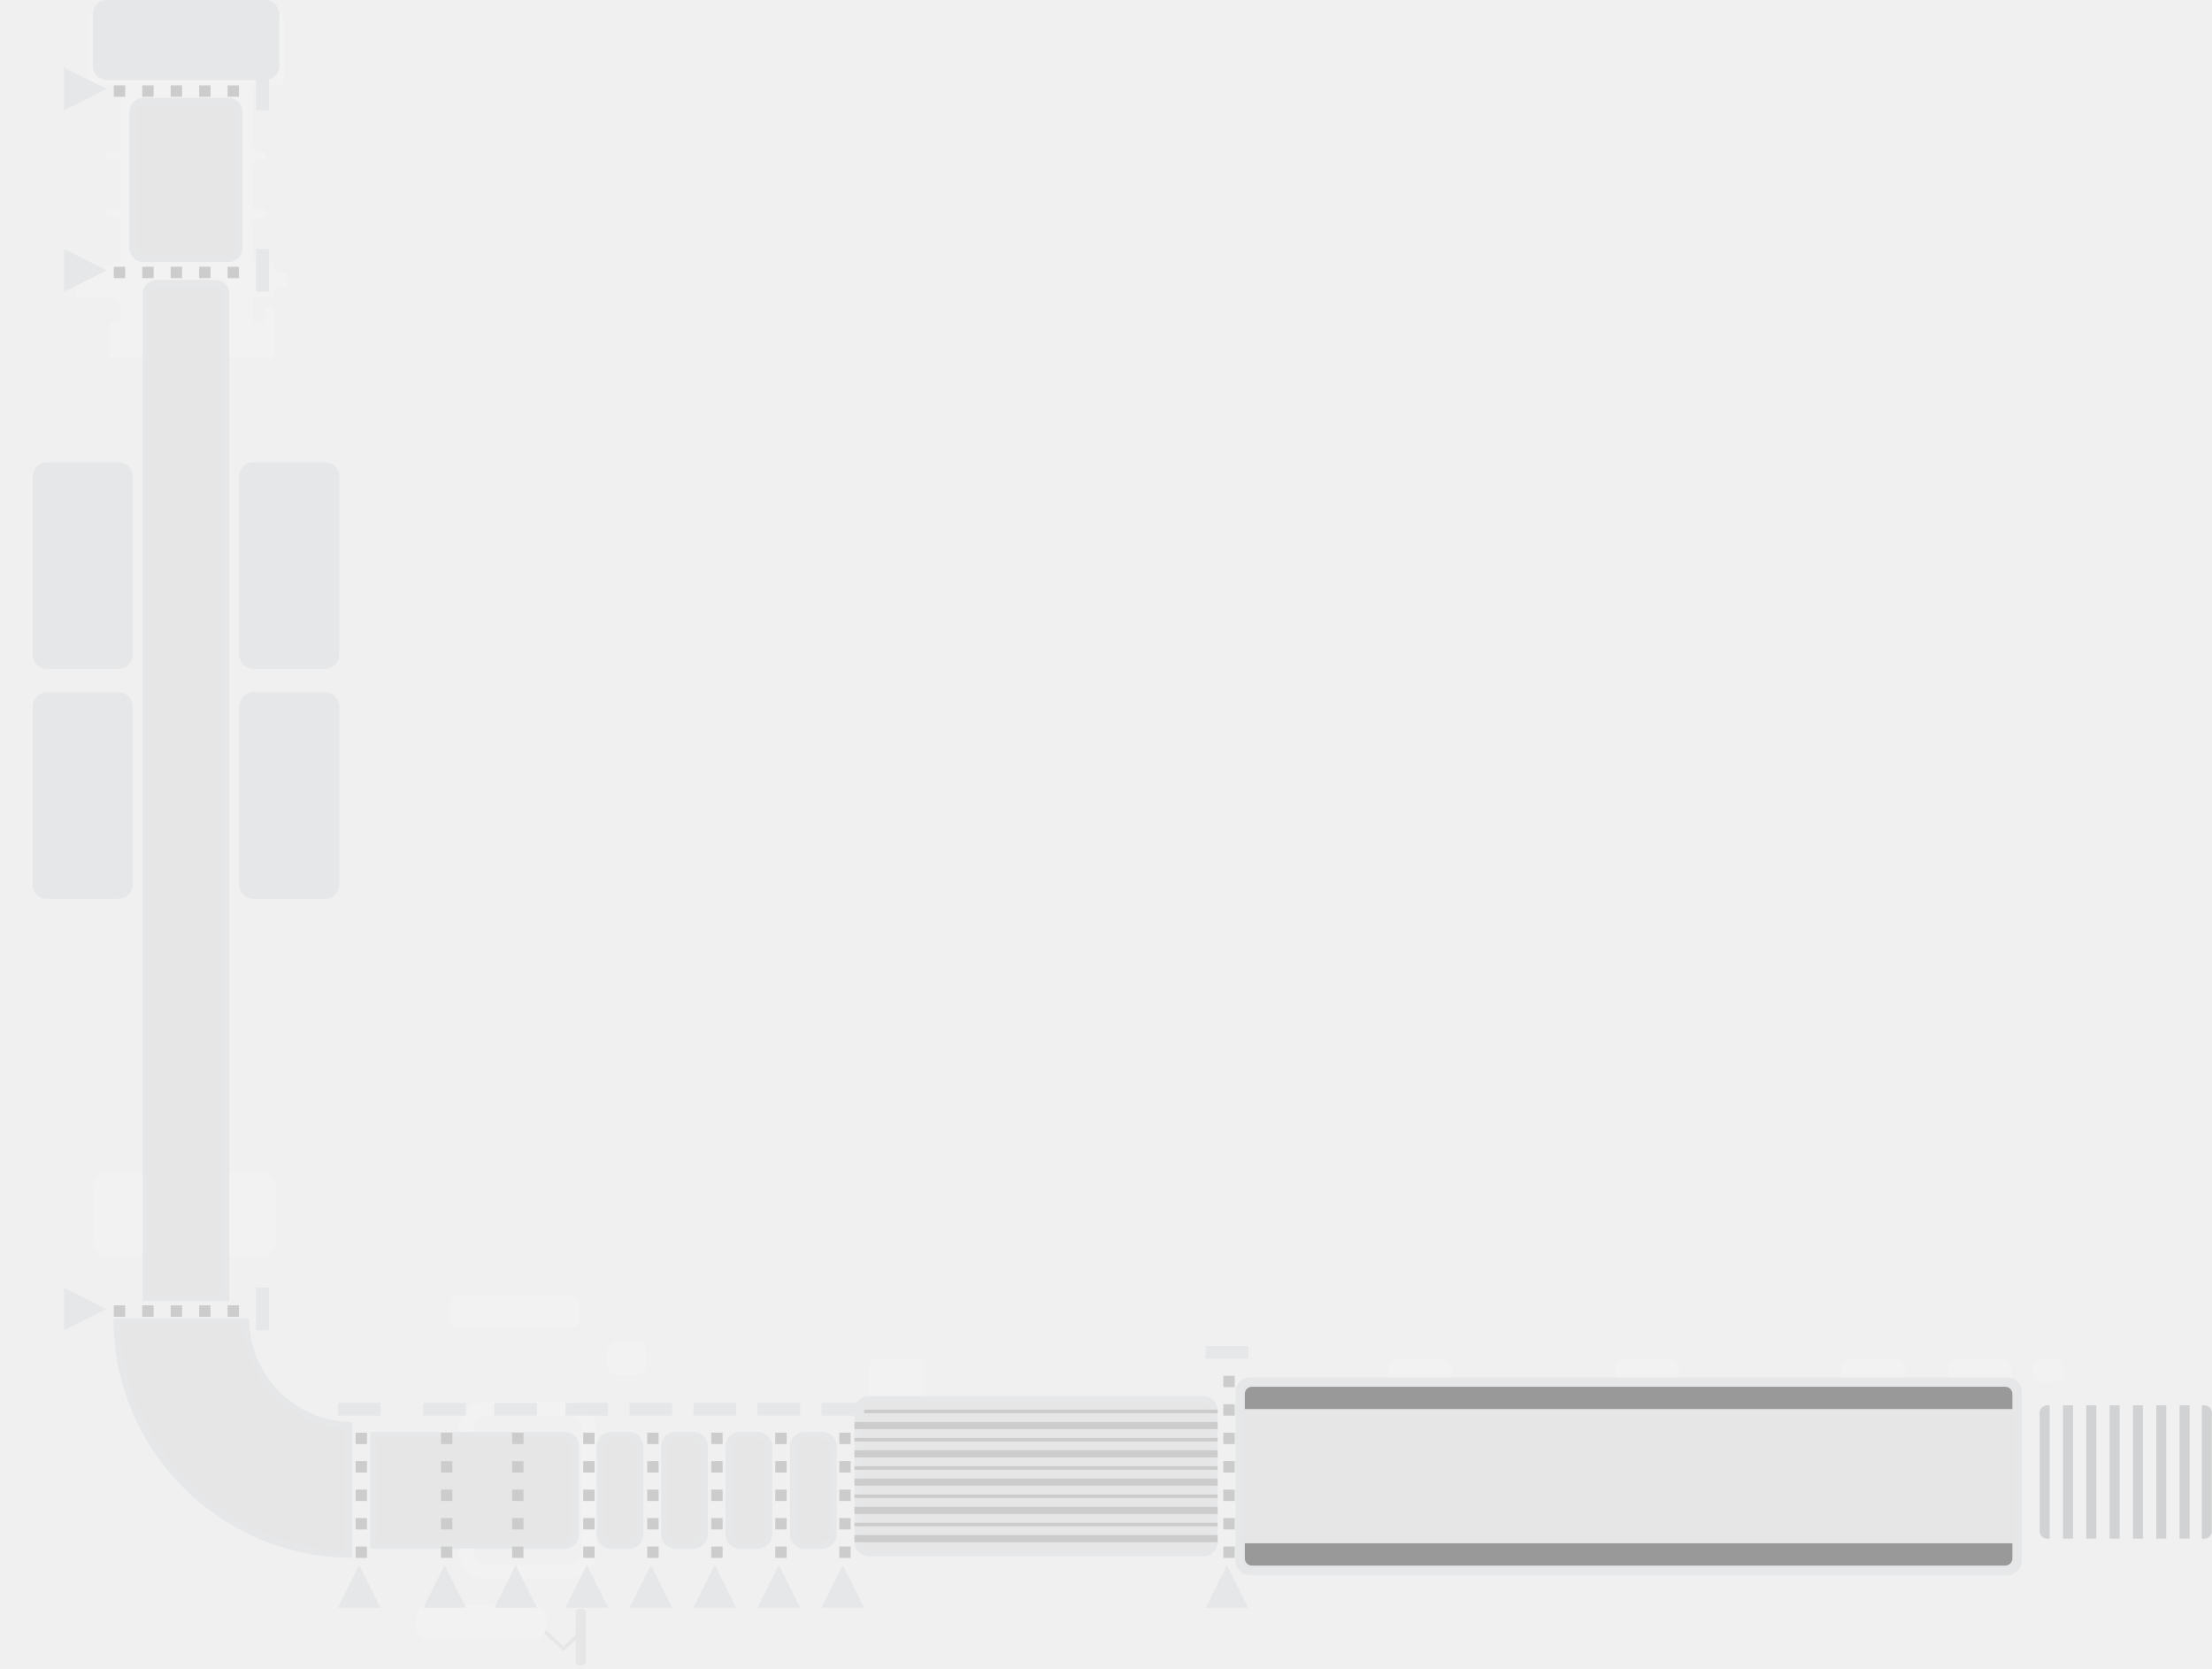
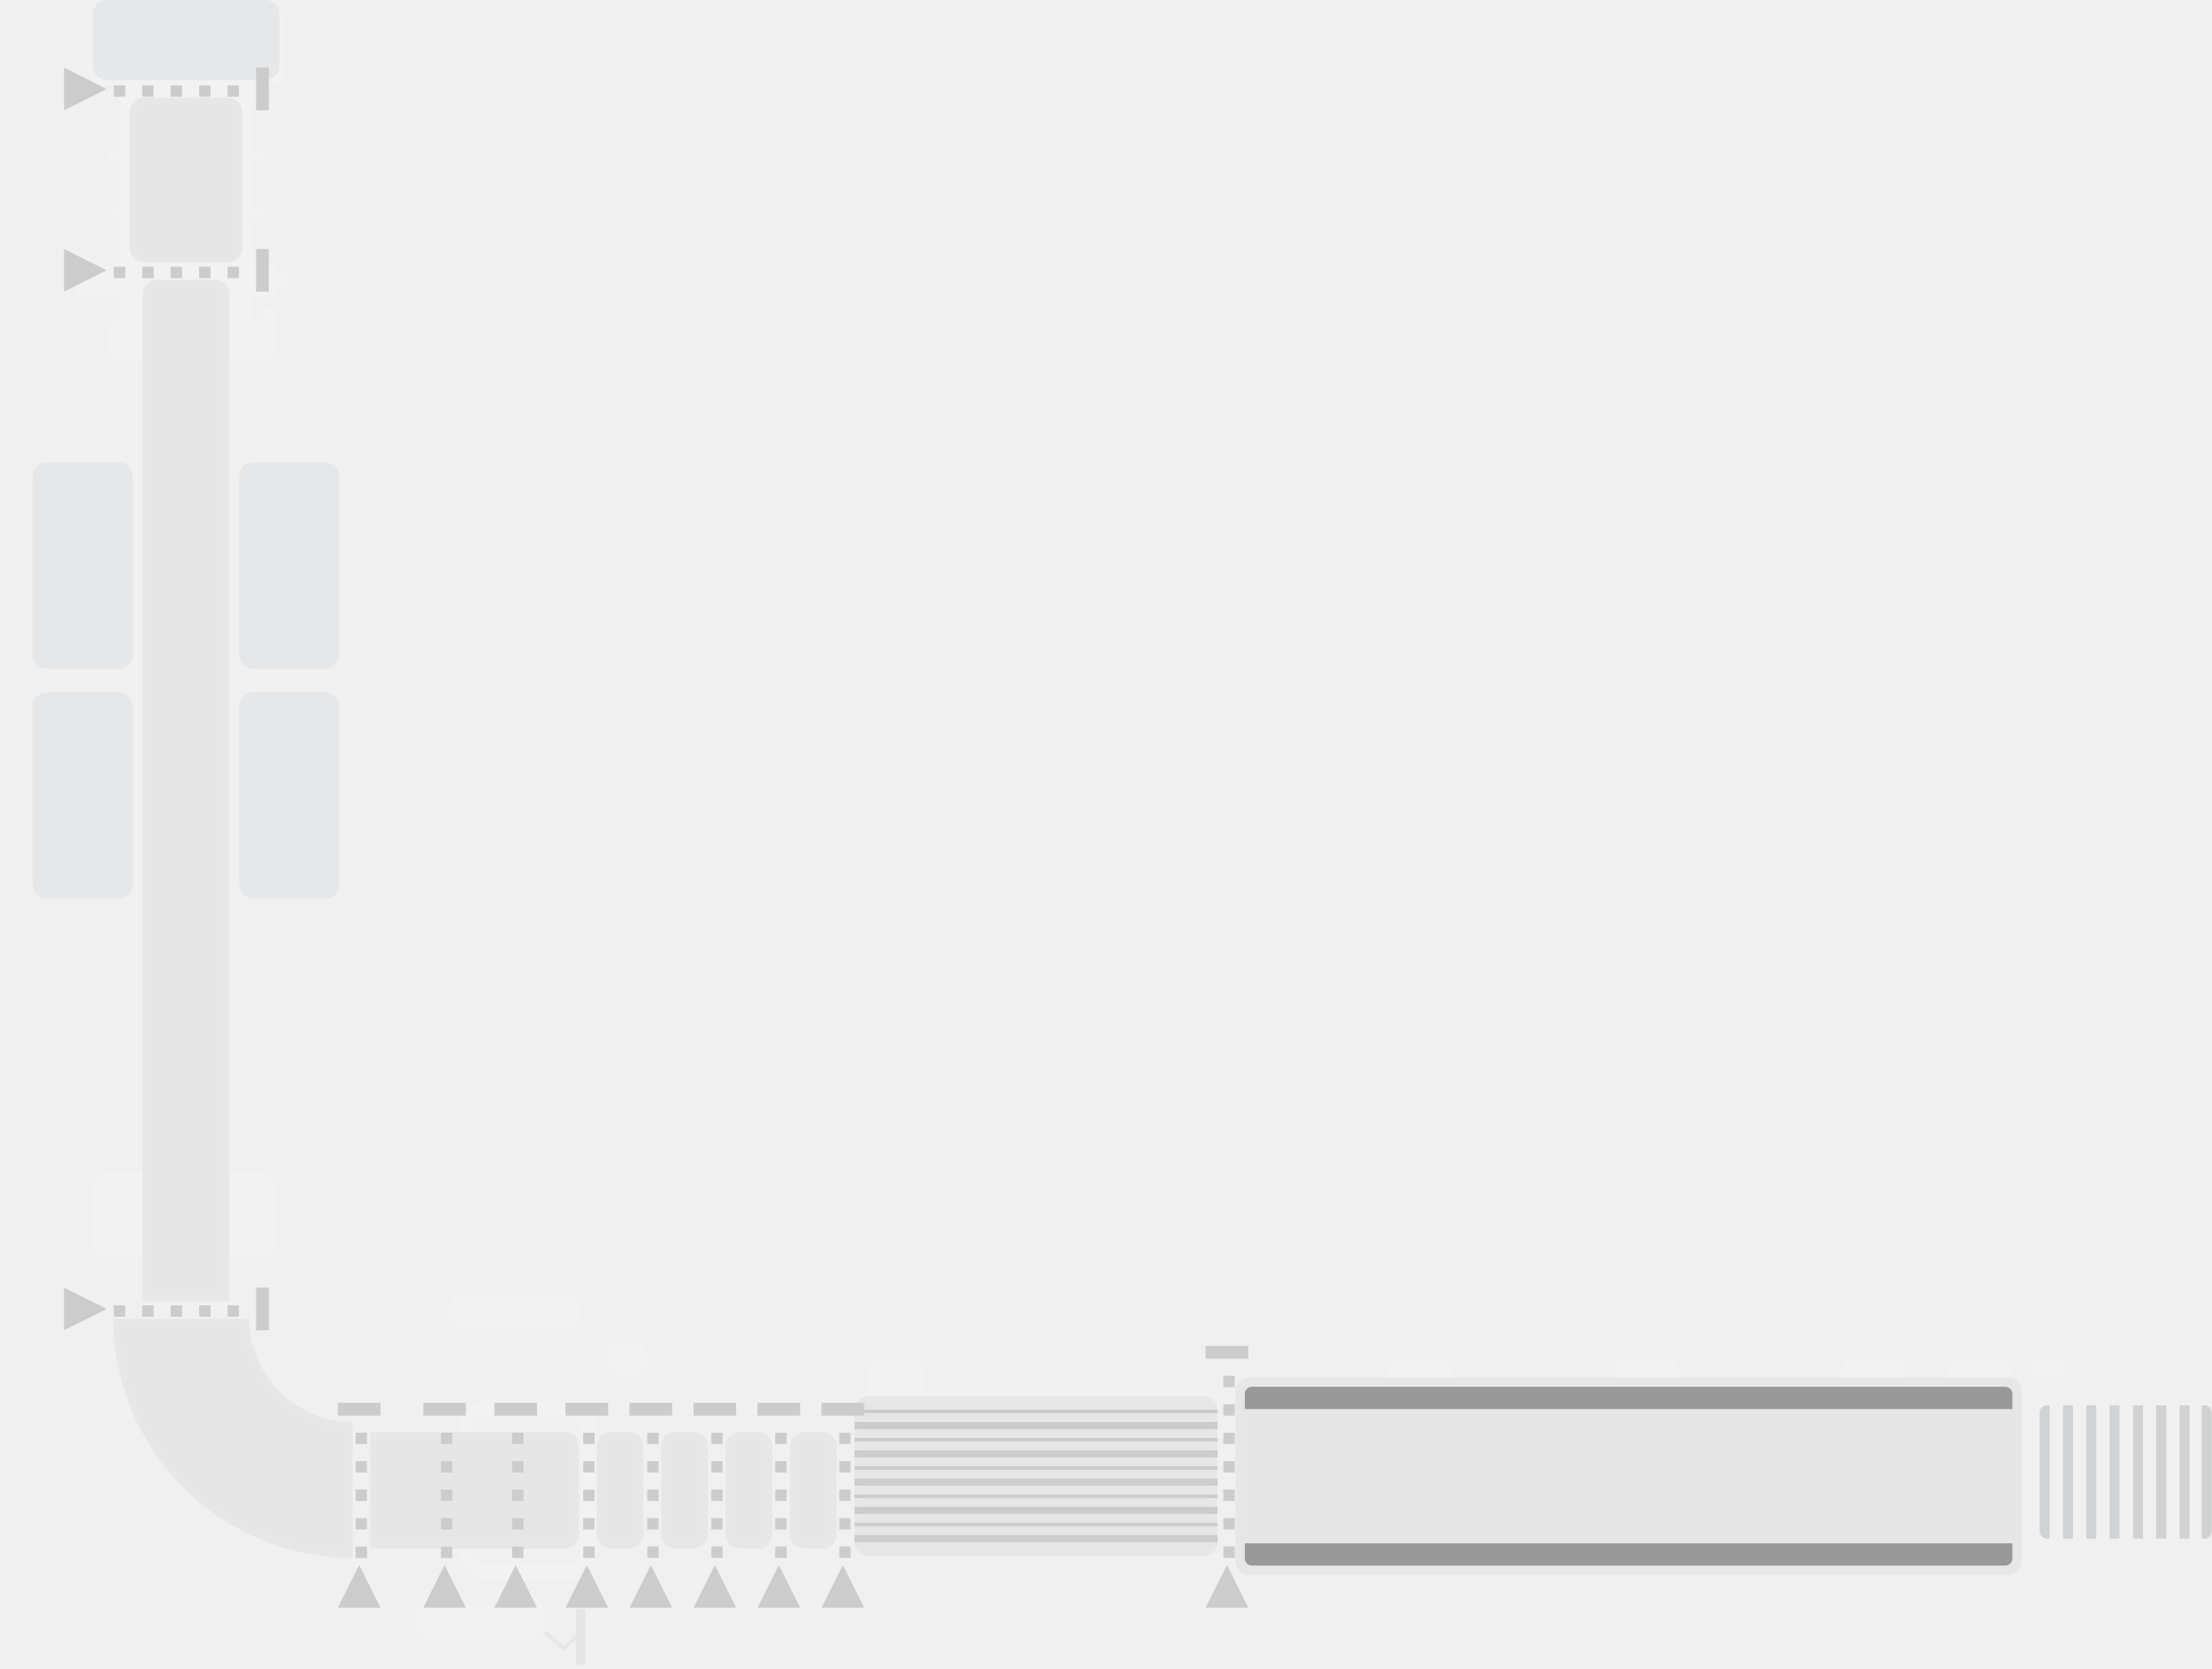
<svg xmlns="http://www.w3.org/2000/svg" id="Layer_1" data-name="Layer 1" viewBox="0 0 622 469">
  <defs>
    <style>
      .cls-1 {
        fill: #fff;
      }

      .cls-2 {
        stroke-width: 2px;
      }

      .cls-2, .cls-3, .cls-4, .cls-5, .cls-6 {
        fill: none;
      }

      .cls-2, .cls-4, .cls-6 {
        stroke-miterlimit: 10;
      }

      .cls-2, .cls-6 {
        stroke: #ccc;
      }

      .cls-3 {
        stroke: #e6e6e6;
        stroke-linecap: round;
        stroke-linejoin: round;
      }

      .cls-4 {
        stroke: #f2f2f2;
        stroke-width: 4px;
      }

      .cls-7 {
        fill: #d0d2d3;
      }

      .cls-8 {
        fill: #e6e6e6;
      }

      .cls-9 {
        fill: #e6e7e8;
      }
- 
-       .cls-10 {
-         fill: #e6e7e8;
-       }
- 
      .cls-11 {
        fill: #404041;
        font-family: SegoeUI-Semibold, 'Segoe UI';
        font-size: 11.244px;
        font-weight: 700;
      }

      .cls-12 {
        clip-path: url(#clippath);
      }

      .cls-13 {
        fill: #999;
      }

      .cls-14 {
        fill: #ccc;
      }

      .cls-15 {
        fill: #f2f2f2;
      }
      .cursor-pointer {
        cursor:pointer;
      }
      .buttons-font {
        font-family: Arial-BoldMT, Arial;
        font-size: 20px;
      }
    </style>
  </defs>
  <g>
    <path class="cls-15" d="M24.765,5.158V22.722c0,.626,.508,1.134,1.134,1.134h6.725c.626,0,1.134,.508,1.134,1.134v16.598c0,.626-.508,1.134-1.134,1.134h-1.709c-.626,0-1.134,.508-1.134,1.134v.083c0,.626,.508,1.134,1.134,1.134h1.709c.626,0,1.134,.508,1.134,1.134v11.568c0,.626-.508,1.134-1.134,1.134h-1.709c-.626,0-1.134,.508-1.134,1.134h0c0,.626,.508,1.134,1.134,1.134h1.709c.626,0,1.134,.508,1.134,1.134v10.449c0,.459-.277,.874-.702,1.049l-11.104,4.576c-.425,.175-.702,.589-.702,1.049v3.261c0,.626,.508,1.134,1.134,1.134h10.24c.626,0,1.134,.508,1.134,1.134v4.554c0,.626-.508,1.134-1.134,1.134h-.778c-.626,0-1.134,.508-1.134,1.134v7.907c0,.626,.508,1.134,1.134,1.134h44.142c.626,0,1.134-.508,1.134-1.134v-12.054c0-.626-.508-1.134-1.134-1.134h-.454c-.626,0-1.134,.508-1.134,1.134v1.879c0,.626-.508,1.134-1.134,1.134h-1.312c-.626,0-1.134-.508-1.134-1.134v-4.925c0-.626,.508-1.134,1.134-1.134h4.034c.626,0,1.134-.508,1.134-1.134v-.259c0-.626,.508-1.134,1.134-1.134h1.361c.626,0,1.134-.508,1.134-1.134v-1.944c0-.626-.508-1.134-1.134-1.134h-1.361c-.626,0-1.134-.508-1.134-1.134v-1.102c0-.626-.508-1.134-1.134-1.134h-4.034c-.626,0-1.134-.508-1.134-1.134v-9.901c0-.626,.508-1.134,1.134-1.134h1.733c.626,0,1.134-.508,1.134-1.134h0c0-.626-.508-1.134-1.134-1.134h-1.733c-.626,0-1.134-.508-1.134-1.134v-11.568c0-.626,.508-1.134,1.134-1.134h1.733c.626,0,1.134-.508,1.134-1.134v-.083c0-.626-.508-1.134-1.134-1.134h-1.733c-.626,0-1.134-.508-1.134-1.134V24.99c0-.626,.508-1.134,1.134-1.134h6.799c.626,0,1.134-.508,1.134-1.134V5.158c0-.626-.508-1.134-1.134-1.134H25.899c-.626,0-1.134,.508-1.134,1.134Z" />
    <rect class="cls-15" x="244.001" y="381.992" width="15.929" height="14.055" rx="3" ry="3" />
    <rect class="cls-15" x="390.487" y="381.992" width="17.803" height="14.055" rx="3" ry="3" />
    <rect class="cls-15" x="454.203" y="381.992" width="17.803" height="14.055" rx="3" ry="3" />
    <rect class="cls-15" x="517.919" y="381.992" width="17.803" height="14.055" rx="3" ry="3" />
    <rect class="cls-15" x="547.903" y="381.992" width="17.803" height="14.055" rx="3" ry="3" />
    <rect class="cls-15" x="571.662" y="381.992" width="8.433" height="6.559" rx="2.475" ry="2.475" />
    <rect class="cls-4" x="130.999" y="396.047" width="34.669" height="45.913" rx="6" ry="6" />
    <rect class="cls-15" x="26.056" y="329.68" width="51.535" height="23.425" rx="4" ry="4" />
    <g class="bin" gui-bin-id="5" bin-key="0_0">
      <rect class="cls-9" x="26.09" width="52.472" height="22.488" rx="4" ry="4" />
      <text class="cls-11" transform="translate(36 15) scale(1.074 1)">
        <tspan class="bin-label" x="0" y="0" />
      </text>
    </g>
    <g class="cursor-pointer bin" gui-bin-id="3" bin-key="0_0">
      <rect class="cls-9" x="67.284" y="129.969" width="28.11" height="58.094" rx="4" ry="4" />
      <text class="cls-11" transform="translate(85.297 174.68) rotate(-90) scale(1.074 1)">
        <tspan class="bin-label" x="0" y="0" />
      </text>
    </g>
    <g class="cursor-pointer bin" gui-bin-id="1" bin-key="0_0">
      <rect class="cls-9" x="67.284" y="194.621" width="28.11" height="58.094" rx="4" ry="4" />
      <text class="cls-11" transform="translate(85.297 238.227) rotate(-90) scale(1.074 1)">
        <tspan class="bin-label" x="0" y="0" />
      </text>
    </g>
    <g class="cursor-pointer bin" gui-bin-id="4" bin-key="0_0">
      <rect class="cls-9" x="9.19" y="129.969" width="28.11" height="58.094" rx="4" ry="4" />
      <text class="cls-11" transform="translate(27.204 175.119) rotate(-90) scale(1.074 1)">
        <tspan class="bin-label" x="0" y="0" />
      </text>
    </g>
    <g class="cursor-pointer bin" gui-bin-id="2" bin-key="0_0">
      <rect class="cls-9" x="9.19" y="194.621" width="28.11" height="58.094" rx="4" ry="4" />
      <text class="cls-11" transform="translate(27.203 239.357) rotate(-90) scale(1.074 1)">
        <tspan class="bin-label" x="0" y="0" />
      </text>
    </g>
    <g class="conveyor" gui-conveyor-id="1" conveyor-id="0" data-toggle="tooltip" data-html="true" title="">
      <rect class="cls-8" x="37.392" y="28.504" width="29.8" height="44.177" rx="3" ry="3" />
      <path class="cls-9 status" d="M64.192,29.504c1.103,0,2,.897,2,2v38.176c0,1.103-.897,2-2,2h-23.8c-1.103,0-2-.897-2-2V31.504c0-1.103,.897-2,2-2h23.8m0-2h-23.8c-2.209,0-4,1.791-4,4v38.176c0,2.209,1.791,4,4,4h23.8c2.209,0,4-1.791,4-4V31.504c0-2.209-1.791-4-4-4h0Z" />
    </g>
    <g class="conveyor" gui-conveyor-id="2" conveyor-id="0" data-toggle="tooltip" data-html="true" title="">
      <path class="cls-8" d="M41.111,364.749V82.681c0-1.654,1.346-3,3-3h16.362c1.654,0,3,1.346,3,3V364.749h-22.362Z" />
      <path class="cls-9 status" d="M60.473,80.68c1.103,0,2,.897,2,2V363.748h-20.362V82.68c0-1.103,.897-2,2-2h16.362m0-2h-16.362c-2.209,0-4,1.791-4,4V365.748h24.362V82.68c0-2.209-1.791-4-4-4h0Z" />
    </g>
    <g class="conveyor" gui-conveyor-id="3" conveyor-id="0" data-toggle="tooltip" data-html="true" title="">
      <path class="cls-8" d="M98.141,436.97c-35.726-.532-64.689-29.496-65.222-65.222h36.191c.519,15.774,13.256,28.511,29.03,29.03v36.192Z" />
      <path class="cls-9 status" d="M68.158,372.748c.992,15.53,13.454,27.991,28.983,28.983v34.216c-34.381-1.041-62.158-28.819-63.199-63.199h34.216m1.936-2H31.912c0,37.13,30.1,67.229,67.229,67.229v-38.183c-16.042,0-29.047-13.005-29.047-29.047h0Z" />
    </g>
    <g class="conveyor" gui-conveyor-id="4" conveyor-id="0" data-toggle="tooltip" data-html="true" title="">
      <path class="cls-8" d="M105.141,434.401v-30.795h53.653c1.654,0,3,1.346,3,3v24.795c0,1.654-1.346,3-3,3h-53.653Z" />
      <path class="cls-9 status" d="M158.794,404.606c1.103,0,2,.897,2,2v24.795c0,1.103-.897,2-2,2h-52.653v-28.795h52.653m0-2h-54.653v32.795h54.653c2.209,0,4-1.791,4-4v-24.795c0-2.209-1.791-4-4-4h0Z" />
    </g>
    <g class="conveyor" gui-conveyor-id="5" conveyor-id="0" data-toggle="tooltip" data-html="true" title="">
      <rect class="cls-8" x="168.794" y="403.606" width="11.118" height="30.795" rx="3" ry="3" />
      <path class="cls-9 status" d="M176.912,404.606c1.103,0,2,.897,2,2v24.795c0,1.103-.897,2-2,2h-5.118c-1.103,0-2-.897-2-2v-24.795c0-1.103,.897-2,2-2h5.118m0-2h-5.118c-2.209,0-4,1.791-4,4v24.795c0,2.209,1.791,4,4,4h5.118c2.209,0,4-1.791,4-4v-24.795c0-2.209-1.791-4-4-4h0Z" />
    </g>
    <g class="conveyor" gui-conveyor-id="6" conveyor-id="0" data-toggle="tooltip" data-html="true" title="">
      <rect class="cls-8" x="186.912" y="403.606" width="11.118" height="30.795" rx="3" ry="3" />
      <path class="cls-9 status" d="M195.03,404.606c1.103,0,2,.897,2,2v24.795c0,1.103-.897,2-2,2h-5.118c-1.103,0-2-.897-2-2v-24.795c0-1.103,.897-2,2-2h5.118m0-2h-5.118c-2.209,0-4,1.791-4,4v24.795c0,2.209,1.791,4,4,4h5.118c2.209,0,4-1.791,4-4v-24.795c0-2.209-1.791-4-4-4h0Z" />
    </g>
    <g class="conveyor" gui-conveyor-id="7" conveyor-id="0" data-toggle="tooltip" data-html="true" title="">
      <rect class="cls-8" x="205.03" y="403.606" width="11.118" height="30.795" rx="3" ry="3" />
      <path class="cls-9 status" d="M213.148,404.606c1.103,0,2,.897,2,2v24.795c0,1.103-.897,2-2,2h-5.118c-1.103,0-2-.897-2-2v-24.795c0-1.103,.897-2,2-2h5.118m0-2h-5.118c-2.209,0-4,1.791-4,4v24.795c0,2.209,1.791,4,4,4h5.118c2.209,0,4-1.791,4-4v-24.795c0-2.209-1.791-4-4-4h0Z" />
    </g>
    <g class="conveyor" gui-conveyor-id="8" conveyor-id="0" data-toggle="tooltip" data-html="true" title="">
      <rect class="cls-8" x="223.148" y="403.606" width="11.118" height="30.795" rx="3" ry="3" />
      <path class="cls-9 status" d="M231.266,404.606c1.103,0,2,.897,2,2v24.795c0,1.103-.897,2-2,2h-5.118c-1.103,0-2-.897-2-2v-24.795c0-1.103,.897-2,2-2h5.118m0-2h-5.118c-2.209,0-4,1.791-4,4v24.795c0,2.209,1.791,4,4,4h5.118c2.209,0,4-1.791,4-4v-24.795c0-2.209-1.791-4-4-4h0Z" />
    </g>
    <g class="conveyor" gui-conveyor-id="9" conveyor-id="0" data-toggle="tooltip" data-html="true" title="">
      <rect class="cls-8" x="241.262" y="393.541" width="100.132" height="42.976" rx="3" ry="3" />
      <path class="cls-9 status" d="M338.394,394.541c1.103,0,2,.897,2,2v36.976c0,1.103-.897,2-2,2h-94.132c-1.103,0-2-.897-2-2v-36.976c0-1.103,.897-2,2-2h94.132m0-2h-94.132c-2.209,0-4,1.791-4,4v36.976c0,2.209,1.791,4,4,4h94.132c2.209,0,4-1.791,4-4v-36.976c0-2.209-1.791-4-4-4h0Z" />
    </g>
    <g class="conveyor" gui-conveyor-id="10" conveyor-id="0" data-toggle="tooltip" data-html="true" title="">
      <rect class="cls-8" x="348.394" y="388.241" width="219.131" height="53.576" rx="3" ry="3" />
      <path class="cls-9 status" d="M564.524,389.241c1.103,0,2,.897,2,2v47.576c0,1.103-.897,2-2,2h-213.131c-1.103,0-2-.897-2-2v-47.576c0-1.103,.897-2,2-2h213.131m0-2h-213.131c-2.209,0-4,1.791-4,4v47.576c0,2.209,1.791,4,4,4h213.131c2.209,0,4-1.791,4-4v-47.576c0-2.209-1.791-4-4-4h0Z" />
    </g>
    <g>
      <path class="cls-7" d="M558.302,412.445h33.28c1.159,0,2.1,.941,2.1,2.1v.711h-37.48v-.711c0-1.159,.941-2.1,2.1-2.1Z" transform="translate(161.092 988.792) rotate(-90)" />
      <rect class="cls-7" x="562.761" y="412.445" width="37.48" height="2.811" transform="translate(167.651 995.351) rotate(-90)" />
      <rect class="cls-7" x="569.32" y="412.445" width="37.48" height="2.811" transform="translate(174.209 1001.91) rotate(-90)" />
      <rect class="cls-7" x="575.879" y="412.445" width="37.48" height="2.811" transform="translate(180.768 1008.469) rotate(-90)" />
      <rect class="cls-7" x="582.438" y="412.445" width="37.48" height="2.811" transform="translate(187.327 1015.027) rotate(-90)" />
      <rect class="cls-7" x="588.997" y="412.445" width="37.48" height="2.811" transform="translate(193.886 1021.586) rotate(-90)" />
      <rect class="cls-7" x="595.555" y="412.445" width="37.48" height="2.811" transform="translate(200.445 1028.145) rotate(-90)" />
      <path class="cls-7" d="M601.802,412.445h37.48v.711c0,1.159-.941,2.1-2.1,2.1h-33.28c-1.159,0-2.1-.941-2.1-2.1v-.711h0Z" transform="translate(206.692 1034.392) rotate(-90)" />
    </g>
    <rect class="cls-15" x="126.314" y="364.189" width="36.543" height="9.37" rx="3" ry="3" />
    <rect class="cls-15" x="170.605" y="377.307" width="11.244" height="9.37" rx="3" ry="3" />
    <g>
      <polyline class="cls-3" points="162.572 459.763 158.449 463.511 152.265 457.889" />
      <rect class="cls-15" x="116.944" y="451.33" width="36.543" height="9.37" rx="3" ry="3" />
      <rect class="cls-8" x="161.92" y="452.267" width="2.811" height="15.929" rx="1.061" ry="1.061" />
    </g>
    <g class="cls-12">
      <g>
        <line class="cls-6" x1="240.261" y1="396.821" x2="342.394" y2="396.821" />
        <line class="cls-2" x1="240.261" y1="400.796" x2="342.394" y2="400.796" />
        <line class="cls-6" x1="240.261" y1="404.771" x2="342.394" y2="404.771" />
        <line class="cls-2" x1="240.261" y1="408.746" x2="342.394" y2="408.746" />
        <line class="cls-6" x1="240.261" y1="412.721" x2="342.394" y2="412.721" />
        <line class="cls-2" x1="240.261" y1="416.696" x2="342.394" y2="416.696" />
        <line class="cls-6" x1="240.261" y1="420.671" x2="342.394" y2="420.671" />
        <line class="cls-2" x1="240.261" y1="424.646" x2="342.394" y2="424.646" />
        <line class="cls-6" x1="240.261" y1="428.621" x2="342.394" y2="428.621" />
        <line class="cls-2" x1="240.261" y1="432.596" x2="342.394" y2="432.596" />
      </g>
    </g>
    <g>
      <path class="cls-13" d="M350.039,396.156h215.829v-4.268c0-1.105-.895-2-2-2h-211.829c-1.105,0-2,.895-2,2v4.268Z" />
      <path class="cls-13" d="M350.039,433.893h215.829v4.268c0,1.105-.895,2-2,2h-211.829c-1.105,0-2-.895-2-2v-4.268Z" />
    </g>
  </g>
  <g transform="translate(18 19)" class="photoeye" gui-input-id="1" input-id="0" data-toggle="tooltip" data-html="true" title="">
-     <polygon class="cls-10" points="12 6 0 0 0 12 12 6" />
-     <rect class="cls-14" x="14" y="5" width="3.2" height="3.2" />
-     <rect class="cls-14" x="22" y="5" width="3.2" height="3.2" />
-     <rect class="cls-14" x="30" y="5" width="3.2" height="3.2" />
-     <rect class="cls-14" x="38" y="5" width="3.2" height="3.2" />
-     <rect class="cls-14" x="46" y="5" width="3.2" height="3.2" />
-     <rect class="cls-10" x="54" y="0" width="3.6" height="12" />
+     <polygon class="cls-14 status" points="12 6 0 0 0 12 12 6" />
+     <rect class="cls-14 status" x="14" y="5" width="3.2" height="3.2" />
+     <rect class="cls-14 status" x="22" y="5" width="3.2" height="3.2" />
+     <rect class="cls-14 status" x="30" y="5" width="3.2" height="3.2" />
+     <rect class="cls-14 status" x="38" y="5" width="3.2" height="3.2" />
+     <rect class="cls-14 status" x="46" y="5" width="3.2" height="3.2" />
+     <rect class="cls-14 status" x="54" y="0" width="3.6" height="12" />
  </g>
  <g transform="translate(18 70)" class="photoeye" gui-input-id="2" input-id="0" data-toggle="tooltip" data-html="true" title="">
-     <polygon class="cls-10" points="12 6 0 0 0 12 12 6" />
-     <rect class="cls-14" x="14" y="5" width="3.2" height="3.2" />
-     <rect class="cls-14" x="22" y="5" width="3.2" height="3.2" />
-     <rect class="cls-14" x="30" y="5" width="3.2" height="3.2" />
-     <rect class="cls-14" x="38" y="5" width="3.2" height="3.2" />
-     <rect class="cls-14" x="46" y="5" width="3.2" height="3.2" />
-     <rect class="cls-10" x="54" y="0" width="3.6" height="12" />
+     <polygon class="cls-14 status" points="12 6 0 0 0 12 12 6" />
+     <rect class="cls-14 status" x="14" y="5" width="3.2" height="3.2" />
+     <rect class="cls-14 status" x="22" y="5" width="3.2" height="3.2" />
+     <rect class="cls-14 status" x="30" y="5" width="3.2" height="3.2" />
+     <rect class="cls-14 status" x="38" y="5" width="3.2" height="3.2" />
+     <rect class="cls-14 status" x="46" y="5" width="3.2" height="3.2" />
+     <rect class="cls-14 status" x="54" y="0" width="3.6" height="12" />
  </g>
  <g transform="translate(18 362)" class="photoeye" gui-input-id="3" input-id="0" data-toggle="tooltip" data-html="true" title="">
-     <polygon class="cls-10" points="12 6 0 0 0 12 12 6" />
-     <rect class="cls-14" x="14" y="5" width="3.2" height="3.2" />
-     <rect class="cls-14" x="22" y="5" width="3.2" height="3.2" />
-     <rect class="cls-14" x="30" y="5" width="3.2" height="3.2" />
-     <rect class="cls-14" x="38" y="5" width="3.2" height="3.2" />
-     <rect class="cls-14" x="46" y="5" width="3.2" height="3.2" />
-     <rect class="cls-10" x="54" y="0" width="3.6" height="12" />
+     <polygon class="cls-14 status" points="12 6 0 0 0 12 12 6" />
+     <rect class="cls-14 status" x="14" y="5" width="3.2" height="3.2" />
+     <rect class="cls-14 status" x="22" y="5" width="3.2" height="3.2" />
+     <rect class="cls-14 status" x="30" y="5" width="3.2" height="3.2" />
+     <rect class="cls-14 status" x="38" y="5" width="3.2" height="3.2" />
+     <rect class="cls-14 status" x="46" y="5" width="3.2" height="3.2" />
+     <rect class="cls-14 status" x="54" y="0" width="3.6" height="12" />
  </g>
  <g transform="translate(95 452) rotate(270)" class="photoeye" gui-input-id="4" input-id="0" data-toggle="tooltip" data-html="true" title="">
-     <polygon class="cls-10" points="12 6 0 0 0 12 12 6" />
-     <rect class="cls-14" x="14" y="5" width="3.2" height="3.2" />
-     <rect class="cls-14" x="22" y="5" width="3.2" height="3.2" />
-     <rect class="cls-14" x="30" y="5" width="3.2" height="3.2" />
-     <rect class="cls-14" x="38" y="5" width="3.2" height="3.2" />
-     <rect class="cls-14" x="46" y="5" width="3.2" height="3.2" />
-     <rect class="cls-10" x="54" y="0" width="3.6" height="12" />
+     <polygon class="cls-14 status" points="12 6 0 0 0 12 12 6" />
+     <rect class="cls-14 status" x="14" y="5" width="3.2" height="3.2" />
+     <rect class="cls-14 status" x="22" y="5" width="3.2" height="3.2" />
+     <rect class="cls-14 status" x="30" y="5" width="3.2" height="3.2" />
+     <rect class="cls-14 status" x="38" y="5" width="3.2" height="3.2" />
+     <rect class="cls-14 status" x="46" y="5" width="3.2" height="3.2" />
+     <rect class="cls-14 status" x="54" y="0" width="3.6" height="12" />
  </g>
  <g transform="translate(119 452) rotate(270)" class="photoeye" gui-input-id="5" input-id="0" data-toggle="tooltip" data-html="true" title="">
-     <polygon class="cls-10" points="12 6 0 0 0 12 12 6" />
-     <rect class="cls-14" x="14" y="5" width="3.2" height="3.2" />
-     <rect class="cls-14" x="22" y="5" width="3.2" height="3.2" />
-     <rect class="cls-14" x="30" y="5" width="3.2" height="3.2" />
-     <rect class="cls-14" x="38" y="5" width="3.2" height="3.2" />
-     <rect class="cls-14" x="46" y="5" width="3.2" height="3.2" />
-     <rect class="cls-10" x="54" y="0" width="3.6" height="12" />
+     <polygon class="cls-14 status" points="12 6 0 0 0 12 12 6" />
+     <rect class="cls-14 status" x="14" y="5" width="3.2" height="3.2" />
+     <rect class="cls-14 status" x="22" y="5" width="3.2" height="3.2" />
+     <rect class="cls-14 status" x="30" y="5" width="3.2" height="3.2" />
+     <rect class="cls-14 status" x="38" y="5" width="3.2" height="3.2" />
+     <rect class="cls-14 status" x="46" y="5" width="3.2" height="3.2" />
+     <rect class="cls-14 status" x="54" y="0" width="3.6" height="12" />
  </g>
  <g transform="translate(139 452) rotate(270)" class="photoeye" gui-input-id="6" input-id="0" data-toggle="tooltip" data-html="true" title="">
-     <polygon class="cls-10" points="12 6 0 0 0 12 12 6" />
-     <rect class="cls-14" x="14" y="5" width="3.2" height="3.2" />
-     <rect class="cls-14" x="22" y="5" width="3.2" height="3.2" />
-     <rect class="cls-14" x="30" y="5" width="3.2" height="3.2" />
-     <rect class="cls-14" x="38" y="5" width="3.2" height="3.2" />
-     <rect class="cls-14" x="46" y="5" width="3.2" height="3.2" />
-     <rect class="cls-10" x="54" y="0" width="3.6" height="12" />
+     <polygon class="cls-14 status" points="12 6 0 0 0 12 12 6" />
+     <rect class="cls-14 status" x="14" y="5" width="3.2" height="3.2" />
+     <rect class="cls-14 status" x="22" y="5" width="3.2" height="3.2" />
+     <rect class="cls-14 status" x="30" y="5" width="3.2" height="3.2" />
+     <rect class="cls-14 status" x="38" y="5" width="3.2" height="3.2" />
+     <rect class="cls-14 status" x="46" y="5" width="3.2" height="3.2" />
+     <rect class="cls-14 status" x="54" y="0" width="3.6" height="12" />
  </g>
  <g transform="translate(159 452) rotate(270)" class="photoeye" gui-input-id="7" input-id="0" data-toggle="tooltip" data-html="true" title="">
-     <polygon class="cls-10" points="12 6 0 0 0 12 12 6" />
-     <rect class="cls-14" x="14" y="5" width="3.2" height="3.2" />
-     <rect class="cls-14" x="22" y="5" width="3.2" height="3.2" />
-     <rect class="cls-14" x="30" y="5" width="3.2" height="3.2" />
-     <rect class="cls-14" x="38" y="5" width="3.2" height="3.2" />
-     <rect class="cls-14" x="46" y="5" width="3.2" height="3.2" />
-     <rect class="cls-10" x="54" y="0" width="3.6" height="12" />
+     <polygon class="cls-14 status" points="12 6 0 0 0 12 12 6" />
+     <rect class="cls-14 status" x="14" y="5" width="3.2" height="3.2" />
+     <rect class="cls-14 status" x="22" y="5" width="3.2" height="3.2" />
+     <rect class="cls-14 status" x="30" y="5" width="3.2" height="3.2" />
+     <rect class="cls-14 status" x="38" y="5" width="3.2" height="3.2" />
+     <rect class="cls-14 status" x="46" y="5" width="3.2" height="3.2" />
+     <rect class="cls-14 status" x="54" y="0" width="3.6" height="12" />
  </g>
  <g transform="translate(177 452) rotate(270)" class="photoeye" gui-input-id="8" input-id="0" data-toggle="tooltip" data-html="true" title="">
-     <polygon class="cls-10" points="12 6 0 0 0 12 12 6" />
-     <rect class="cls-14" x="14" y="5" width="3.2" height="3.2" />
-     <rect class="cls-14" x="22" y="5" width="3.2" height="3.2" />
-     <rect class="cls-14" x="30" y="5" width="3.2" height="3.2" />
-     <rect class="cls-14" x="38" y="5" width="3.2" height="3.2" />
-     <rect class="cls-14" x="46" y="5" width="3.2" height="3.2" />
-     <rect class="cls-10" x="54" y="0" width="3.6" height="12" />
+     <polygon class="cls-14 status" points="12 6 0 0 0 12 12 6" />
+     <rect class="cls-14 status" x="14" y="5" width="3.2" height="3.2" />
+     <rect class="cls-14 status" x="22" y="5" width="3.2" height="3.2" />
+     <rect class="cls-14 status" x="30" y="5" width="3.2" height="3.2" />
+     <rect class="cls-14 status" x="38" y="5" width="3.2" height="3.2" />
+     <rect class="cls-14 status" x="46" y="5" width="3.2" height="3.2" />
+     <rect class="cls-14 status" x="54" y="0" width="3.6" height="12" />
  </g>
  <g transform="translate(195 452) rotate(270)" class="photoeye" gui-input-id="9" input-id="0" data-toggle="tooltip" data-html="true" title="">
-     <polygon class="cls-10" points="12 6 0 0 0 12 12 6" />
-     <rect class="cls-14" x="14" y="5" width="3.2" height="3.2" />
-     <rect class="cls-14" x="22" y="5" width="3.2" height="3.2" />
-     <rect class="cls-14" x="30" y="5" width="3.2" height="3.2" />
-     <rect class="cls-14" x="38" y="5" width="3.2" height="3.2" />
-     <rect class="cls-14" x="46" y="5" width="3.2" height="3.2" />
-     <rect class="cls-10" x="54" y="0" width="3.6" height="12" />
+     <polygon class="cls-14 status" points="12 6 0 0 0 12 12 6" />
+     <rect class="cls-14 status" x="14" y="5" width="3.2" height="3.2" />
+     <rect class="cls-14 status" x="22" y="5" width="3.2" height="3.2" />
+     <rect class="cls-14 status" x="30" y="5" width="3.2" height="3.2" />
+     <rect class="cls-14 status" x="38" y="5" width="3.2" height="3.2" />
+     <rect class="cls-14 status" x="46" y="5" width="3.2" height="3.2" />
+     <rect class="cls-14 status" x="54" y="0" width="3.6" height="12" />
  </g>
  <g transform="translate(213 452) rotate(270)" class="photoeye" gui-input-id="10" input-id="0" data-toggle="tooltip" data-html="true" title="">
-     <polygon class="cls-10" points="12 6 0 0 0 12 12 6" />
-     <rect class="cls-14" x="14" y="5" width="3.2" height="3.2" />
-     <rect class="cls-14" x="22" y="5" width="3.2" height="3.2" />
-     <rect class="cls-14" x="30" y="5" width="3.2" height="3.2" />
-     <rect class="cls-14" x="38" y="5" width="3.2" height="3.2" />
-     <rect class="cls-14" x="46" y="5" width="3.2" height="3.2" />
-     <rect class="cls-10" x="54" y="0" width="3.6" height="12" />
+     <polygon class="cls-14 status" points="12 6 0 0 0 12 12 6" />
+     <rect class="cls-14 status" x="14" y="5" width="3.2" height="3.2" />
+     <rect class="cls-14 status" x="22" y="5" width="3.2" height="3.2" />
+     <rect class="cls-14 status" x="30" y="5" width="3.2" height="3.2" />
+     <rect class="cls-14 status" x="38" y="5" width="3.2" height="3.2" />
+     <rect class="cls-14 status" x="46" y="5" width="3.2" height="3.2" />
+     <rect class="cls-14 status" x="54" y="0" width="3.6" height="12" />
  </g>
  <g transform="translate(231 452) rotate(270)" class="photoeye" gui-input-id="11" input-id="0" data-toggle="tooltip" data-html="true" title="">
-     <polygon class="cls-10" points="12 6 0 0 0 12 12 6" />
-     <rect class="cls-14" x="14" y="5" width="3.2" height="3.2" />
-     <rect class="cls-14" x="22" y="5" width="3.2" height="3.2" />
-     <rect class="cls-14" x="30" y="5" width="3.2" height="3.2" />
-     <rect class="cls-14" x="38" y="5" width="3.2" height="3.2" />
-     <rect class="cls-14" x="46" y="5" width="3.2" height="3.2" />
-     <rect class="cls-10" x="54" y="0" width="3.6" height="12" />
+     <polygon class="cls-14 status" points="12 6 0 0 0 12 12 6" />
+     <rect class="cls-14 status" x="14" y="5" width="3.2" height="3.2" />
+     <rect class="cls-14 status" x="22" y="5" width="3.2" height="3.2" />
+     <rect class="cls-14 status" x="30" y="5" width="3.2" height="3.2" />
+     <rect class="cls-14 status" x="38" y="5" width="3.2" height="3.2" />
+     <rect class="cls-14 status" x="46" y="5" width="3.2" height="3.2" />
+     <rect class="cls-14 status" x="54" y="0" width="3.6" height="12" />
  </g>
  <g transform="translate(339 452) rotate(270)" class="photoeye" gui-input-id="12" input-id="0" data-toggle="tooltip" data-html="true" title="">
-     <polygon class="cls-10" points="12 6 0 0 0 12 12 6" />
-     <rect class="cls-14" x="14" y="5" width="3.2" height="3.2" />
-     <rect class="cls-14" x="22" y="5" width="3.2" height="3.2" />
-     <rect class="cls-14" x="30" y="5" width="3.2" height="3.2" />
-     <rect class="cls-14" x="38" y="5" width="3.2" height="3.2" />
-     <rect class="cls-14" x="46" y="5" width="3.2" height="3.2" />
-     <rect class="cls-14" x="54" y="5" width="3.2" height="3.2" />
-     <rect class="cls-14" x="62" y="5" width="3.2" height="3.2" />
-     <rect class="cls-10" x="70" y="0" width="3.6" height="12" />
+     <polygon class="cls-14 status" points="12 6 0 0 0 12 12 6" />
+     <rect class="cls-14 status" x="14" y="5" width="3.2" height="3.2" />
+     <rect class="cls-14 status" x="22" y="5" width="3.2" height="3.2" />
+     <rect class="cls-14 status" x="30" y="5" width="3.2" height="3.2" />
+     <rect class="cls-14 status" x="38" y="5" width="3.2" height="3.2" />
+     <rect class="cls-14 status" x="46" y="5" width="3.2" height="3.2" />
+     <rect class="cls-14 status" x="54" y="5" width="3.2" height="3.2" />
+     <rect class="cls-14 status" x="62" y="5" width="3.2" height="3.2" />
+     <rect class="cls-14 status" x="70" y="0" width="3.6" height="12" />
  </g>
</svg>
